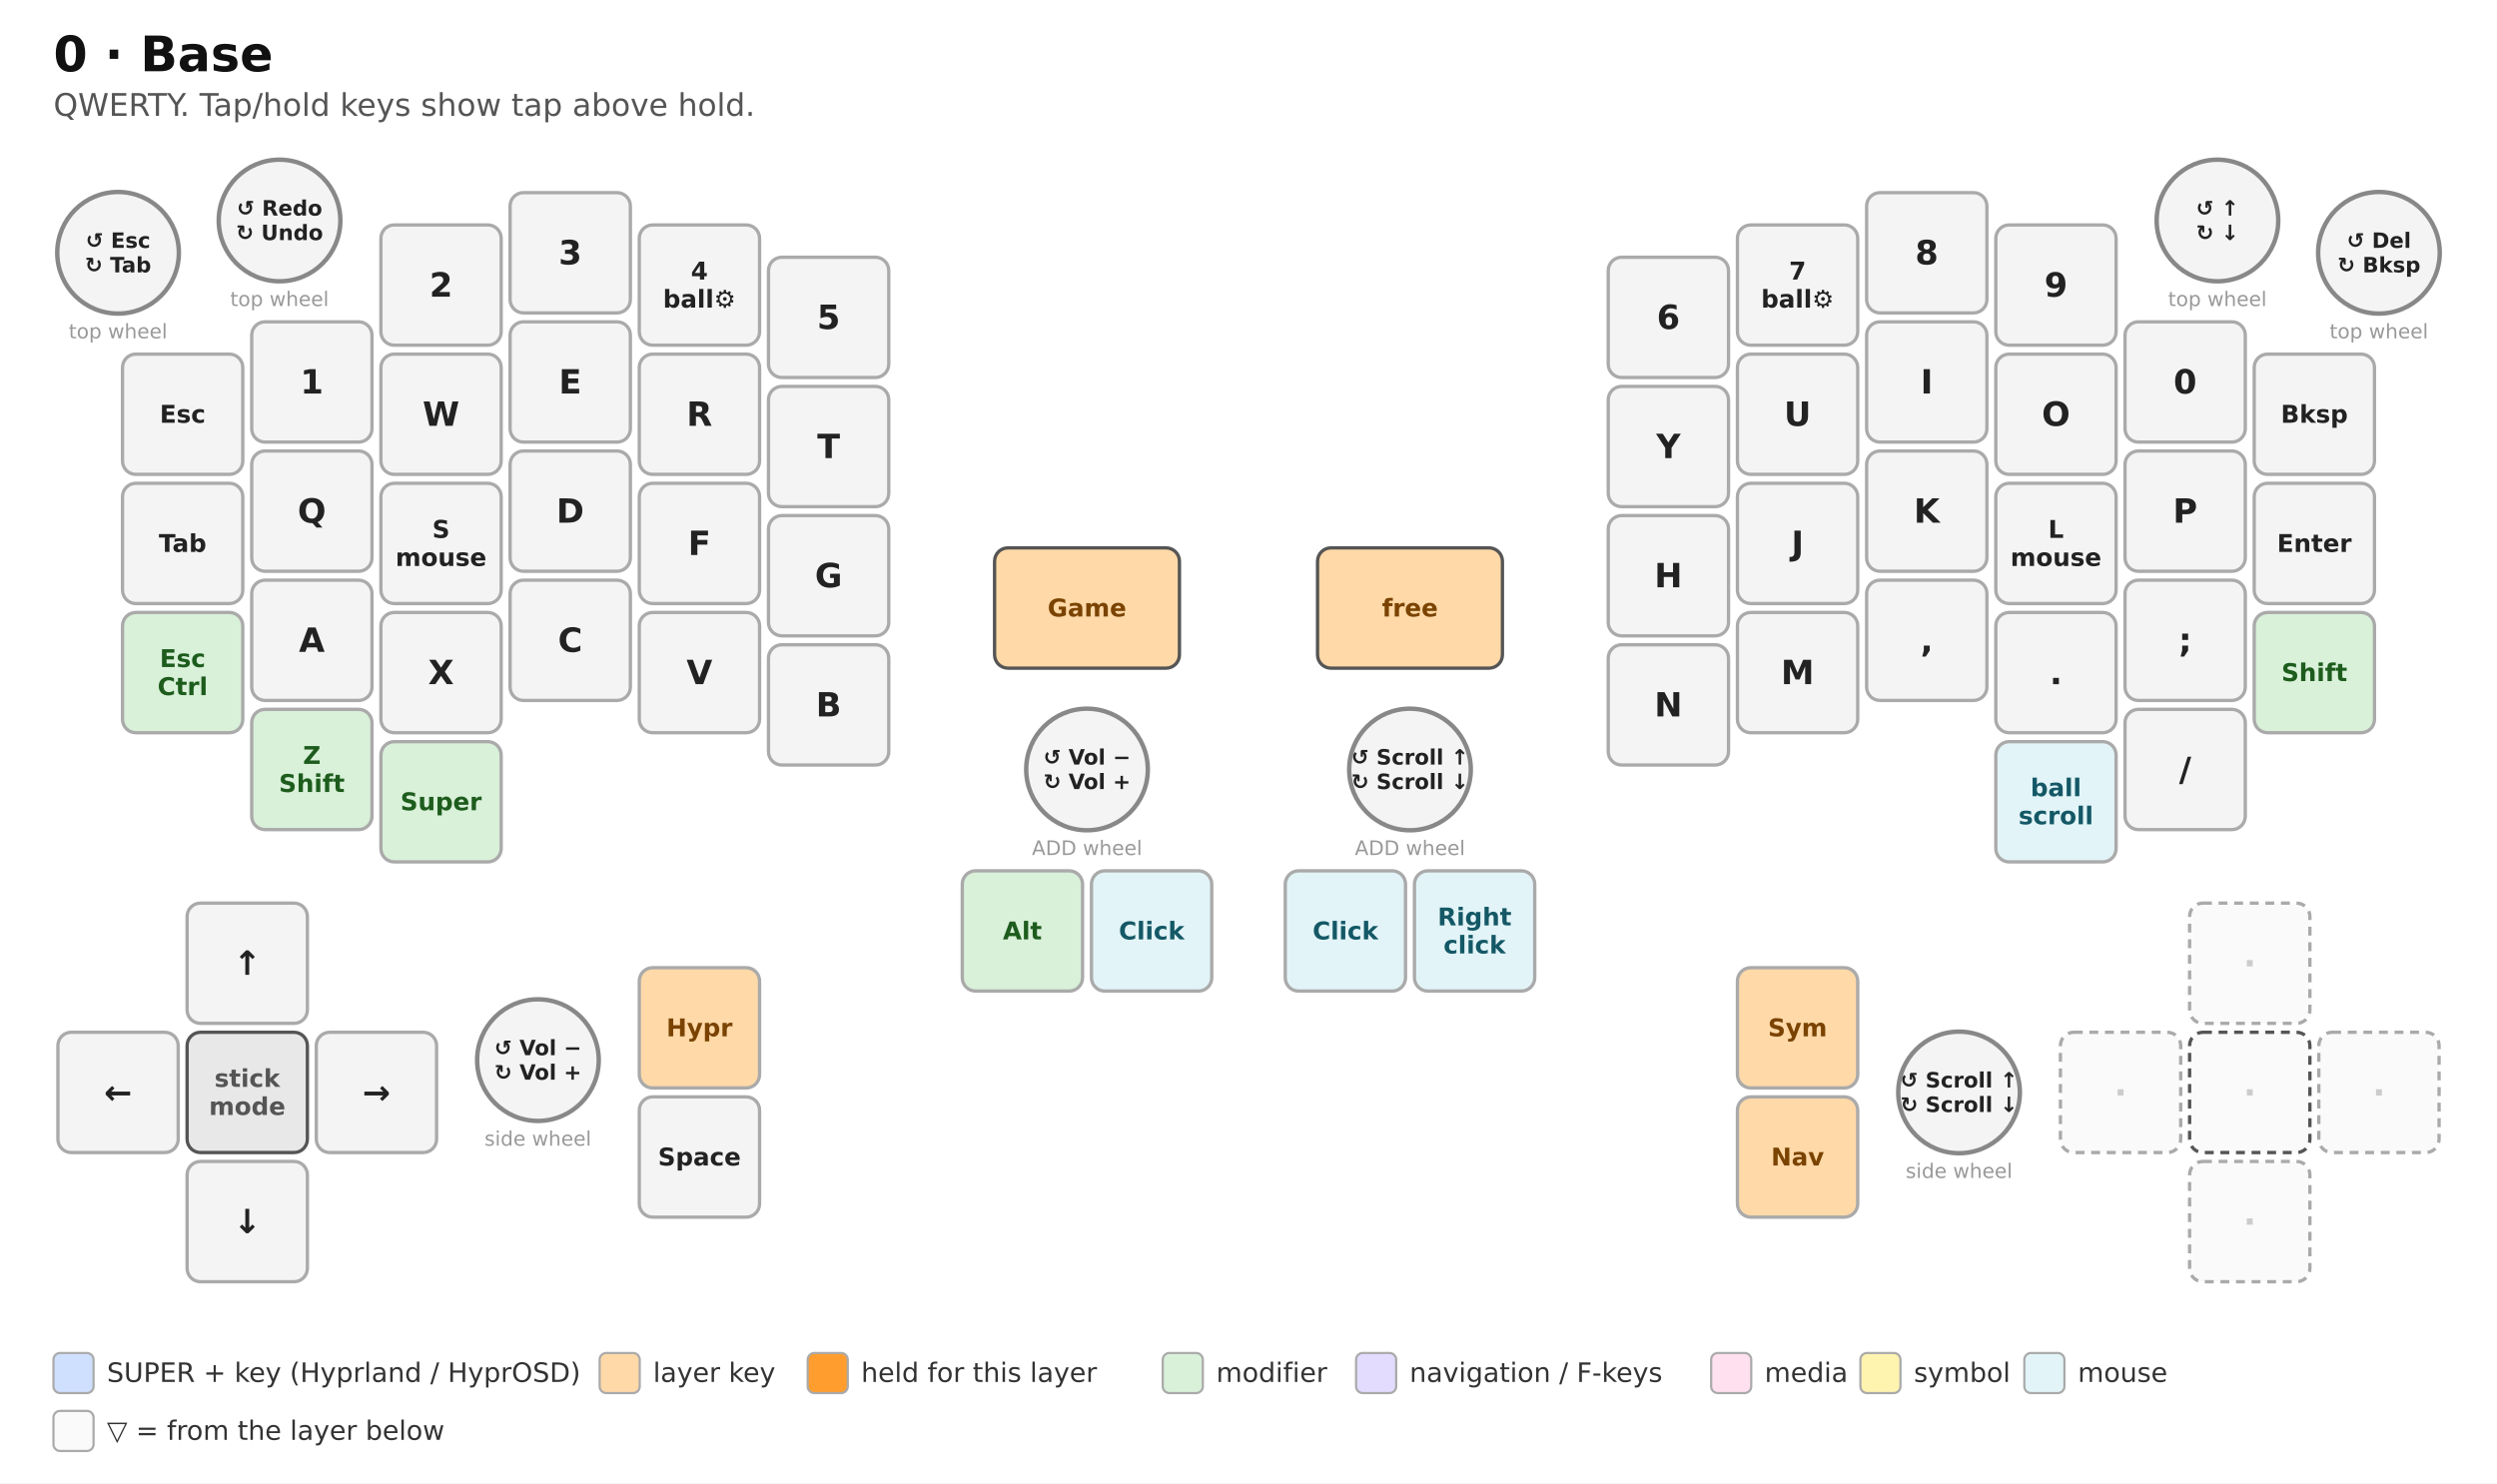
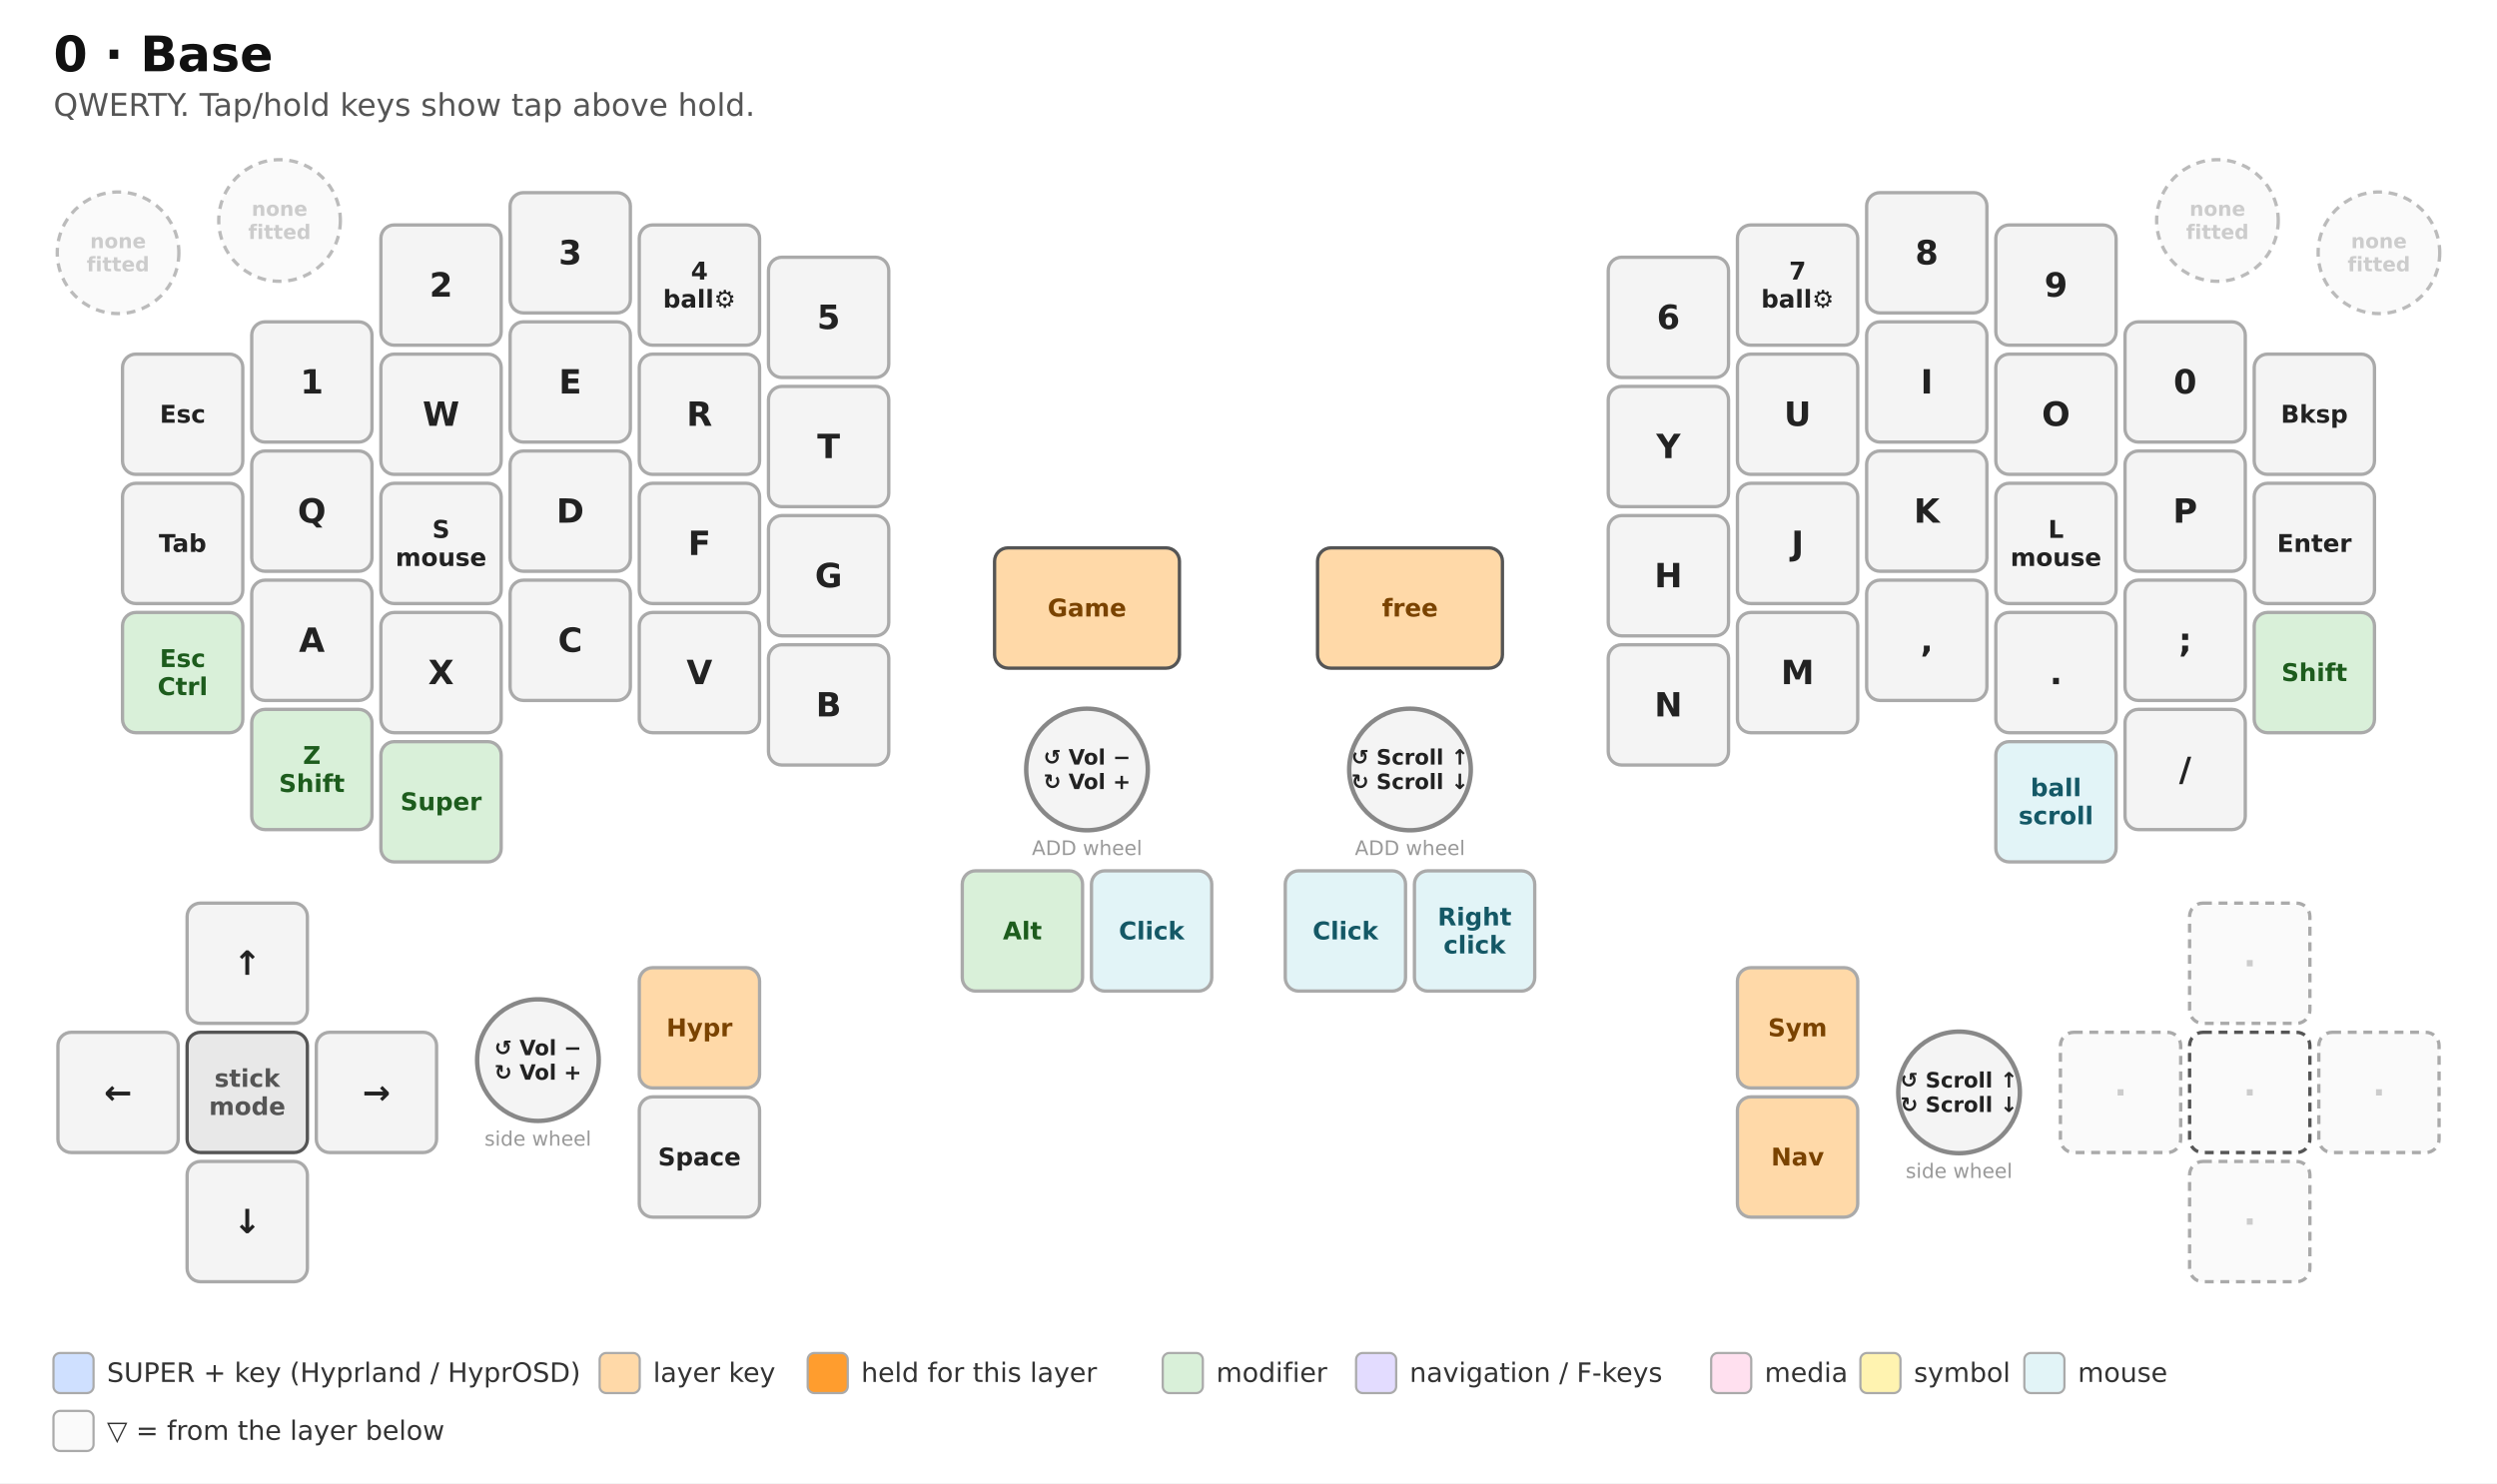
<svg xmlns="http://www.w3.org/2000/svg" width="1121" height="666" font-family="DejaVu Sans, sans-serif">
  <rect width="100%" height="100%" fill="#ffffff" />
  <text x="24" y="32" fill="#111" font-size="22" font-weight="700">0 · Base</text>
  <text x="24" y="52" fill="#555" font-size="14">QWERTY. Tap/hold keys show tap above hold.</text>
-   <circle cx="125.5" cy="99.0" r="27.3" fill="#f4f4f4" stroke="#888" stroke-width="2" />
-   <text x="125.5" y="93.5" fill="#222" font-size="9.5" font-weight="600" text-anchor="middle" dominant-baseline="central">↺ Redo</text>
-   <text x="125.5" y="104.5" fill="#222" font-size="9.5" font-weight="600" text-anchor="middle" dominant-baseline="central">↻ Undo</text>
-   <text x="125.5" y="134.3" fill="#999" font-size="9" font-weight="400" text-anchor="middle" dominant-baseline="central">top wheel</text>
-   <circle cx="995.5" cy="99.0" r="27.3" fill="#f4f4f4" stroke="#888" stroke-width="2" />
-   <text x="995.5" y="93.5" fill="#222" font-size="9.5" font-weight="600" text-anchor="middle" dominant-baseline="central">↺ ↑</text>
-   <text x="995.5" y="104.5" fill="#222" font-size="9.5" font-weight="600" text-anchor="middle" dominant-baseline="central">↻ ↓</text>
-   <text x="995.5" y="134.3" fill="#999" font-size="9" font-weight="400" text-anchor="middle" dominant-baseline="central">top wheel</text>
-   <circle cx="53.0" cy="113.5" r="27.3" fill="#f4f4f4" stroke="#888" stroke-width="2" />
-   <text x="53.0" y="108.0" fill="#222" font-size="9.5" font-weight="600" text-anchor="middle" dominant-baseline="central">↺ Esc</text>
-   <text x="53.0" y="119.0" fill="#222" font-size="9.5" font-weight="600" text-anchor="middle" dominant-baseline="central">↻ Tab</text>
-   <text x="53.0" y="148.8" fill="#999" font-size="9" font-weight="400" text-anchor="middle" dominant-baseline="central">top wheel</text>
+   <circle cx="125.5" cy="99.0" r="27.3" fill="#fafafa" stroke="#bbb" stroke-width="1.5" stroke-dasharray="4 3" />
+   <text x="125.5" y="93.8" fill="#ccc" font-size="9" font-weight="600" text-anchor="middle" dominant-baseline="central">none</text>
+   <text x="125.5" y="104.2" fill="#ccc" font-size="9" font-weight="600" text-anchor="middle" dominant-baseline="central">fitted</text>
+   <circle cx="995.5" cy="99.0" r="27.3" fill="#fafafa" stroke="#bbb" stroke-width="1.5" stroke-dasharray="4 3" />
+   <text x="995.5" y="93.8" fill="#ccc" font-size="9" font-weight="600" text-anchor="middle" dominant-baseline="central">none</text>
+   <text x="995.5" y="104.2" fill="#ccc" font-size="9" font-weight="600" text-anchor="middle" dominant-baseline="central">fitted</text>
+   <circle cx="53.0" cy="113.5" r="27.3" fill="#fafafa" stroke="#bbb" stroke-width="1.5" stroke-dasharray="4 3" />
+   <text x="53.0" y="108.3" fill="#ccc" font-size="9" font-weight="600" text-anchor="middle" dominant-baseline="central">none</text>
+   <text x="53.0" y="118.7" fill="#ccc" font-size="9" font-weight="600" text-anchor="middle" dominant-baseline="central">fitted</text>
  <rect x="229.0" y="86.5" width="54.0" height="54.0" rx="6" fill="#f4f4f4" stroke="#aaa" stroke-width="1.5" />
  <text x="256.0" y="113.5" fill="#222" font-size="15" font-weight="600" text-anchor="middle" dominant-baseline="central">3</text>
  <rect x="838.0" y="86.5" width="54.0" height="54.0" rx="6" fill="#f4f4f4" stroke="#aaa" stroke-width="1.5" />
  <text x="865.0" y="113.5" fill="#222" font-size="15" font-weight="600" text-anchor="middle" dominant-baseline="central">8</text>
-   <circle cx="1068.0" cy="113.5" r="27.3" fill="#f4f4f4" stroke="#888" stroke-width="2" />
-   <text x="1068.0" y="108.0" fill="#222" font-size="9.5" font-weight="600" text-anchor="middle" dominant-baseline="central">↺ Del</text>
-   <text x="1068.0" y="119.0" fill="#222" font-size="9.5" font-weight="600" text-anchor="middle" dominant-baseline="central">↻ Bksp</text>
-   <text x="1068.0" y="148.8" fill="#999" font-size="9" font-weight="400" text-anchor="middle" dominant-baseline="central">top wheel</text>
+   <circle cx="1068.0" cy="113.5" r="27.3" fill="#fafafa" stroke="#bbb" stroke-width="1.5" stroke-dasharray="4 3" />
+   <text x="1068.0" y="108.3" fill="#ccc" font-size="9" font-weight="600" text-anchor="middle" dominant-baseline="central">none</text>
+   <text x="1068.0" y="118.7" fill="#ccc" font-size="9" font-weight="600" text-anchor="middle" dominant-baseline="central">fitted</text>
  <rect x="171.0" y="101.0" width="54.0" height="54.0" rx="6" fill="#f4f4f4" stroke="#aaa" stroke-width="1.5" />
  <text x="198.0" y="128.0" fill="#222" font-size="15" font-weight="600" text-anchor="middle" dominant-baseline="central">2</text>
  <rect x="287.0" y="101.0" width="54.0" height="54.0" rx="6" fill="#f4f4f4" stroke="#aaa" stroke-width="1.5" />
  <text x="314.0" y="121.7" fill="#222" font-size="11" font-weight="600" text-anchor="middle" dominant-baseline="central">4</text>
  <text x="314.0" y="134.3" fill="#222" font-size="11" font-weight="600" text-anchor="middle" dominant-baseline="central">ball⚙</text>
  <rect x="780.0" y="101.0" width="54.0" height="54.0" rx="6" fill="#f4f4f4" stroke="#aaa" stroke-width="1.5" />
  <text x="807.0" y="121.7" fill="#222" font-size="11" font-weight="600" text-anchor="middle" dominant-baseline="central">7</text>
  <text x="807.0" y="134.3" fill="#222" font-size="11" font-weight="600" text-anchor="middle" dominant-baseline="central">ball⚙</text>
  <rect x="896.0" y="101.0" width="54.0" height="54.0" rx="6" fill="#f4f4f4" stroke="#aaa" stroke-width="1.5" />
  <text x="923.0" y="128.0" fill="#222" font-size="15" font-weight="600" text-anchor="middle" dominant-baseline="central">9</text>
  <rect x="345.0" y="115.5" width="54.0" height="54.0" rx="6" fill="#f4f4f4" stroke="#aaa" stroke-width="1.5" />
  <text x="372.0" y="142.5" fill="#222" font-size="15" font-weight="600" text-anchor="middle" dominant-baseline="central">5</text>
  <rect x="722.0" y="115.5" width="54.0" height="54.0" rx="6" fill="#f4f4f4" stroke="#aaa" stroke-width="1.5" />
  <text x="749.0" y="142.5" fill="#222" font-size="15" font-weight="600" text-anchor="middle" dominant-baseline="central">6</text>
  <rect x="113.0" y="144.5" width="54.0" height="54.0" rx="6" fill="#f4f4f4" stroke="#aaa" stroke-width="1.5" />
  <text x="140.0" y="171.5" fill="#222" font-size="15" font-weight="600" text-anchor="middle" dominant-baseline="central">1</text>
  <rect x="229.0" y="144.5" width="54.0" height="54.0" rx="6" fill="#f4f4f4" stroke="#aaa" stroke-width="1.5" />
  <text x="256.0" y="171.5" fill="#222" font-size="15" font-weight="600" text-anchor="middle" dominant-baseline="central">E</text>
  <rect x="838.0" y="144.5" width="54.0" height="54.0" rx="6" fill="#f4f4f4" stroke="#aaa" stroke-width="1.5" />
  <text x="865.0" y="171.5" fill="#222" font-size="15" font-weight="600" text-anchor="middle" dominant-baseline="central">I</text>
  <rect x="954.0" y="144.5" width="54.0" height="54.0" rx="6" fill="#f4f4f4" stroke="#aaa" stroke-width="1.5" />
  <text x="981.0" y="171.5" fill="#222" font-size="15" font-weight="600" text-anchor="middle" dominant-baseline="central">0</text>
  <rect x="55.0" y="159.0" width="54.0" height="54.0" rx="6" fill="#f4f4f4" stroke="#aaa" stroke-width="1.5" />
  <text x="82.0" y="186.0" fill="#222" font-size="11" font-weight="600" text-anchor="middle" dominant-baseline="central">Esc</text>
  <rect x="171.0" y="159.0" width="54.0" height="54.0" rx="6" fill="#f4f4f4" stroke="#aaa" stroke-width="1.5" />
  <text x="198.0" y="186.0" fill="#222" font-size="15" font-weight="600" text-anchor="middle" dominant-baseline="central">W</text>
  <rect x="287.0" y="159.0" width="54.0" height="54.0" rx="6" fill="#f4f4f4" stroke="#aaa" stroke-width="1.5" />
  <text x="314.0" y="186.0" fill="#222" font-size="15" font-weight="600" text-anchor="middle" dominant-baseline="central">R</text>
  <rect x="780.0" y="159.0" width="54.0" height="54.0" rx="6" fill="#f4f4f4" stroke="#aaa" stroke-width="1.5" />
  <text x="807.0" y="186.0" fill="#222" font-size="15" font-weight="600" text-anchor="middle" dominant-baseline="central">U</text>
  <rect x="896.0" y="159.0" width="54.0" height="54.0" rx="6" fill="#f4f4f4" stroke="#aaa" stroke-width="1.5" />
  <text x="923.0" y="186.0" fill="#222" font-size="15" font-weight="600" text-anchor="middle" dominant-baseline="central">O</text>
  <rect x="1012.0" y="159.0" width="54.0" height="54.0" rx="6" fill="#f4f4f4" stroke="#aaa" stroke-width="1.5" />
  <text x="1039.0" y="186.0" fill="#222" font-size="11" font-weight="600" text-anchor="middle" dominant-baseline="central">Bksp</text>
  <rect x="345.0" y="173.5" width="54.0" height="54.0" rx="6" fill="#f4f4f4" stroke="#aaa" stroke-width="1.5" />
  <text x="372.0" y="200.5" fill="#222" font-size="15" font-weight="600" text-anchor="middle" dominant-baseline="central">T</text>
  <rect x="722.0" y="173.5" width="54.0" height="54.0" rx="6" fill="#f4f4f4" stroke="#aaa" stroke-width="1.5" />
  <text x="749.0" y="200.5" fill="#222" font-size="15" font-weight="600" text-anchor="middle" dominant-baseline="central">Y</text>
  <rect x="113.0" y="202.5" width="54.0" height="54.0" rx="6" fill="#f4f4f4" stroke="#aaa" stroke-width="1.5" />
  <text x="140.0" y="229.5" fill="#222" font-size="15" font-weight="600" text-anchor="middle" dominant-baseline="central">Q</text>
  <rect x="229.0" y="202.5" width="54.0" height="54.0" rx="6" fill="#f4f4f4" stroke="#aaa" stroke-width="1.5" />
  <text x="256.0" y="229.5" fill="#222" font-size="15" font-weight="600" text-anchor="middle" dominant-baseline="central">D</text>
  <rect x="838.0" y="202.5" width="54.0" height="54.0" rx="6" fill="#f4f4f4" stroke="#aaa" stroke-width="1.5" />
  <text x="865.0" y="229.5" fill="#222" font-size="15" font-weight="600" text-anchor="middle" dominant-baseline="central">K</text>
  <rect x="954.0" y="202.5" width="54.0" height="54.0" rx="6" fill="#f4f4f4" stroke="#aaa" stroke-width="1.5" />
  <text x="981.0" y="229.5" fill="#222" font-size="15" font-weight="600" text-anchor="middle" dominant-baseline="central">P</text>
  <rect x="55.0" y="217.0" width="54.0" height="54.0" rx="6" fill="#f4f4f4" stroke="#aaa" stroke-width="1.5" />
  <text x="82.0" y="244.0" fill="#222" font-size="11" font-weight="600" text-anchor="middle" dominant-baseline="central">Tab</text>
  <rect x="171.0" y="217.0" width="54.0" height="54.0" rx="6" fill="#f4f4f4" stroke="#aaa" stroke-width="1.5" />
  <text x="198.0" y="237.7" fill="#222" font-size="11" font-weight="600" text-anchor="middle" dominant-baseline="central">S</text>
  <text x="198.0" y="250.3" fill="#222" font-size="11" font-weight="600" text-anchor="middle" dominant-baseline="central">mouse</text>
  <rect x="287.0" y="217.0" width="54.0" height="54.0" rx="6" fill="#f4f4f4" stroke="#aaa" stroke-width="1.5" />
  <text x="314.0" y="244.0" fill="#222" font-size="15" font-weight="600" text-anchor="middle" dominant-baseline="central">F</text>
  <rect x="780.0" y="217.0" width="54.0" height="54.0" rx="6" fill="#f4f4f4" stroke="#aaa" stroke-width="1.5" />
  <text x="807.0" y="244.0" fill="#222" font-size="15" font-weight="600" text-anchor="middle" dominant-baseline="central">J</text>
  <rect x="896.0" y="217.0" width="54.0" height="54.0" rx="6" fill="#f4f4f4" stroke="#aaa" stroke-width="1.5" />
  <text x="923.0" y="237.7" fill="#222" font-size="11" font-weight="600" text-anchor="middle" dominant-baseline="central">L</text>
  <text x="923.0" y="250.3" fill="#222" font-size="11" font-weight="600" text-anchor="middle" dominant-baseline="central">mouse</text>
  <rect x="1012.0" y="217.0" width="54.0" height="54.0" rx="6" fill="#f4f4f4" stroke="#aaa" stroke-width="1.5" />
  <text x="1039.0" y="244.0" fill="#222" font-size="11" font-weight="600" text-anchor="middle" dominant-baseline="central">Enter</text>
  <rect x="345.0" y="231.5" width="54.0" height="54.0" rx="6" fill="#f4f4f4" stroke="#aaa" stroke-width="1.5" />
  <text x="372.0" y="258.5" fill="#222" font-size="15" font-weight="600" text-anchor="middle" dominant-baseline="central">G</text>
  <rect x="722.0" y="231.5" width="54.0" height="54.0" rx="6" fill="#f4f4f4" stroke="#aaa" stroke-width="1.5" />
  <text x="749.0" y="258.5" fill="#222" font-size="15" font-weight="600" text-anchor="middle" dominant-baseline="central">H</text>
  <rect x="446.5" y="246.0" width="83.0" height="54.0" rx="6" fill="#ffd9a8" stroke="#555" stroke-width="1.5" />
  <text x="488.0" y="273.0" fill="#7a4300" font-size="11" font-weight="600" text-anchor="middle" dominant-baseline="central">Game</text>
  <rect x="591.5" y="246.0" width="83.0" height="54.0" rx="6" fill="#ffd9a8" stroke="#555" stroke-width="1.5" />
  <text x="633.0" y="273.0" fill="#7a4300" font-size="11" font-weight="600" text-anchor="middle" dominant-baseline="central">free</text>
  <rect x="113.0" y="260.5" width="54.0" height="54.0" rx="6" fill="#f4f4f4" stroke="#aaa" stroke-width="1.5" />
  <text x="140.0" y="287.5" fill="#222" font-size="15" font-weight="600" text-anchor="middle" dominant-baseline="central">A</text>
  <rect x="229.0" y="260.5" width="54.0" height="54.0" rx="6" fill="#f4f4f4" stroke="#aaa" stroke-width="1.5" />
  <text x="256.0" y="287.5" fill="#222" font-size="15" font-weight="600" text-anchor="middle" dominant-baseline="central">C</text>
  <rect x="838.0" y="260.5" width="54.0" height="54.0" rx="6" fill="#f4f4f4" stroke="#aaa" stroke-width="1.5" />
  <text x="865.0" y="287.5" fill="#222" font-size="15" font-weight="600" text-anchor="middle" dominant-baseline="central">,</text>
  <rect x="954.0" y="260.5" width="54.0" height="54.0" rx="6" fill="#f4f4f4" stroke="#aaa" stroke-width="1.5" />
  <text x="981.0" y="287.5" fill="#222" font-size="15" font-weight="600" text-anchor="middle" dominant-baseline="central">;</text>
  <rect x="55.0" y="275.0" width="54.0" height="54.0" rx="6" fill="#d9f0d9" stroke="#aaa" stroke-width="1.5" />
  <text x="82.0" y="295.7" fill="#1d5c1d" font-size="11" font-weight="600" text-anchor="middle" dominant-baseline="central">Esc</text>
  <text x="82.0" y="308.3" fill="#1d5c1d" font-size="11" font-weight="600" text-anchor="middle" dominant-baseline="central">Ctrl</text>
  <rect x="171.0" y="275.0" width="54.0" height="54.0" rx="6" fill="#f4f4f4" stroke="#aaa" stroke-width="1.5" />
  <text x="198.0" y="302.0" fill="#222" font-size="15" font-weight="600" text-anchor="middle" dominant-baseline="central">X</text>
  <rect x="287.0" y="275.0" width="54.0" height="54.0" rx="6" fill="#f4f4f4" stroke="#aaa" stroke-width="1.5" />
  <text x="314.0" y="302.0" fill="#222" font-size="15" font-weight="600" text-anchor="middle" dominant-baseline="central">V</text>
  <rect x="780.0" y="275.0" width="54.0" height="54.0" rx="6" fill="#f4f4f4" stroke="#aaa" stroke-width="1.5" />
  <text x="807.0" y="302.0" fill="#222" font-size="15" font-weight="600" text-anchor="middle" dominant-baseline="central">M</text>
  <rect x="896.0" y="275.0" width="54.0" height="54.0" rx="6" fill="#f4f4f4" stroke="#aaa" stroke-width="1.5" />
  <text x="923.0" y="302.0" fill="#222" font-size="15" font-weight="600" text-anchor="middle" dominant-baseline="central">.</text>
  <rect x="1012.0" y="275.0" width="54.0" height="54.0" rx="6" fill="#d9f0d9" stroke="#aaa" stroke-width="1.5" />
  <text x="1039.0" y="302.0" fill="#1d5c1d" font-size="11" font-weight="600" text-anchor="middle" dominant-baseline="central">Shift</text>
  <rect x="345.0" y="289.5" width="54.0" height="54.0" rx="6" fill="#f4f4f4" stroke="#aaa" stroke-width="1.5" />
  <text x="372.0" y="316.5" fill="#222" font-size="15" font-weight="600" text-anchor="middle" dominant-baseline="central">B</text>
  <rect x="722.0" y="289.5" width="54.0" height="54.0" rx="6" fill="#f4f4f4" stroke="#aaa" stroke-width="1.5" />
  <text x="749.0" y="316.5" fill="#222" font-size="15" font-weight="600" text-anchor="middle" dominant-baseline="central">N</text>
  <rect x="113.0" y="318.5" width="54.0" height="54.0" rx="6" fill="#d9f0d9" stroke="#aaa" stroke-width="1.5" />
  <text x="140.0" y="339.2" fill="#1d5c1d" font-size="11" font-weight="600" text-anchor="middle" dominant-baseline="central">Z</text>
  <text x="140.0" y="351.8" fill="#1d5c1d" font-size="11" font-weight="600" text-anchor="middle" dominant-baseline="central">Shift</text>
  <circle cx="488.0" cy="345.5" r="27.3" fill="#f4f4f4" stroke="#888" stroke-width="2" />
  <text x="488.0" y="340.0" fill="#222" font-size="9.5" font-weight="600" text-anchor="middle" dominant-baseline="central">↺ Vol −</text>
  <text x="488.0" y="351.0" fill="#222" font-size="9.5" font-weight="600" text-anchor="middle" dominant-baseline="central">↻ Vol +</text>
  <text x="488.0" y="380.8" fill="#999" font-size="9" font-weight="400" text-anchor="middle" dominant-baseline="central">ADD wheel</text>
  <circle cx="633.0" cy="345.5" r="27.3" fill="#f4f4f4" stroke="#888" stroke-width="2" />
  <text x="633.0" y="340.0" fill="#222" font-size="9.5" font-weight="600" text-anchor="middle" dominant-baseline="central">↺ Scroll ↑</text>
  <text x="633.0" y="351.0" fill="#222" font-size="9.5" font-weight="600" text-anchor="middle" dominant-baseline="central">↻ Scroll ↓</text>
  <text x="633.0" y="380.8" fill="#999" font-size="9" font-weight="400" text-anchor="middle" dominant-baseline="central">ADD wheel</text>
  <rect x="954.0" y="318.5" width="54.0" height="54.0" rx="6" fill="#f4f4f4" stroke="#aaa" stroke-width="1.5" />
  <text x="981.0" y="345.5" fill="#222" font-size="15" font-weight="600" text-anchor="middle" dominant-baseline="central">/</text>
  <rect x="171.0" y="333.0" width="54.0" height="54.0" rx="6" fill="#d9f0d9" stroke="#aaa" stroke-width="1.5" />
  <text x="198.0" y="360.0" fill="#1d5c1d" font-size="11" font-weight="600" text-anchor="middle" dominant-baseline="central">Super</text>
  <rect x="896.0" y="333.0" width="54.0" height="54.0" rx="6" fill="#e2f4f7" stroke="#aaa" stroke-width="1.5" />
  <text x="923.0" y="353.7" fill="#145866" font-size="11" font-weight="600" text-anchor="middle" dominant-baseline="central">ball</text>
  <text x="923.0" y="366.3" fill="#145866" font-size="11" font-weight="600" text-anchor="middle" dominant-baseline="central">scroll</text>
  <rect x="432.0" y="391.0" width="54.0" height="54.0" rx="6" fill="#d9f0d9" stroke="#aaa" stroke-width="1.5" />
  <text x="459.0" y="418.0" fill="#1d5c1d" font-size="11" font-weight="600" text-anchor="middle" dominant-baseline="central">Alt</text>
  <rect x="490.0" y="391.0" width="54.0" height="54.0" rx="6" fill="#e2f4f7" stroke="#aaa" stroke-width="1.5" />
  <text x="517.0" y="418.0" fill="#145866" font-size="11" font-weight="600" text-anchor="middle" dominant-baseline="central">Click</text>
  <rect x="577.0" y="391.0" width="54.0" height="54.0" rx="6" fill="#e2f4f7" stroke="#aaa" stroke-width="1.5" />
  <text x="604.0" y="418.0" fill="#145866" font-size="11" font-weight="600" text-anchor="middle" dominant-baseline="central">Click</text>
  <rect x="635.0" y="391.0" width="54.0" height="54.0" rx="6" fill="#e2f4f7" stroke="#aaa" stroke-width="1.5" />
  <text x="662.0" y="411.7" fill="#145866" font-size="11" font-weight="600" text-anchor="middle" dominant-baseline="central">Right</text>
  <text x="662.0" y="424.3" fill="#145866" font-size="11" font-weight="600" text-anchor="middle" dominant-baseline="central">click</text>
  <rect x="84.0" y="405.5" width="54.0" height="54.0" rx="6" fill="#f4f4f4" stroke="#aaa" stroke-width="1.5" />
  <text x="111.0" y="432.5" fill="#222" font-size="15" font-weight="600" text-anchor="middle" dominant-baseline="central">↑</text>
  <rect x="983.0" y="405.5" width="54.0" height="54.0" rx="6" fill="#fafafa" stroke="#aaa" stroke-width="1.5" stroke-dasharray="4 3" />
  <text x="1010.0" y="432.5" fill="#ccc" font-size="15" font-weight="600" text-anchor="middle" dominant-baseline="central">·</text>
  <rect x="287.0" y="434.5" width="54.0" height="54.0" rx="6" fill="#ffd9a8" stroke="#aaa" stroke-width="1.5" />
  <text x="314.0" y="461.5" fill="#7a4300" font-size="11" font-weight="600" text-anchor="middle" dominant-baseline="central">Hypr</text>
  <rect x="780.0" y="434.5" width="54.0" height="54.0" rx="6" fill="#ffd9a8" stroke="#aaa" stroke-width="1.5" />
  <text x="807.0" y="461.5" fill="#7a4300" font-size="11" font-weight="600" text-anchor="middle" dominant-baseline="central">Sym</text>
  <circle cx="241.5" cy="476.0" r="27.3" fill="#f4f4f4" stroke="#888" stroke-width="2" />
  <text x="241.5" y="470.5" fill="#222" font-size="9.5" font-weight="600" text-anchor="middle" dominant-baseline="central">↺ Vol −</text>
  <text x="241.5" y="481.5" fill="#222" font-size="9.5" font-weight="600" text-anchor="middle" dominant-baseline="central">↻ Vol +</text>
  <text x="241.5" y="511.3" fill="#999" font-size="9" font-weight="400" text-anchor="middle" dominant-baseline="central">side wheel</text>
  <rect x="26.0" y="463.5" width="54.0" height="54.0" rx="6" fill="#f4f4f4" stroke="#aaa" stroke-width="1.5" />
  <text x="53.0" y="490.5" fill="#222" font-size="15" font-weight="600" text-anchor="middle" dominant-baseline="central">←</text>
  <rect x="84.0" y="463.5" width="54.0" height="54.0" rx="6" fill="#e8e8e8" stroke="#555" stroke-width="1.5" />
  <text x="111.0" y="484.2" fill="#555" font-size="11" font-weight="600" text-anchor="middle" dominant-baseline="central">stick</text>
  <text x="111.0" y="496.8" fill="#555" font-size="11" font-weight="600" text-anchor="middle" dominant-baseline="central">mode</text>
  <rect x="142.0" y="463.5" width="54.0" height="54.0" rx="6" fill="#f4f4f4" stroke="#aaa" stroke-width="1.5" />
  <text x="169.0" y="490.5" fill="#222" font-size="15" font-weight="600" text-anchor="middle" dominant-baseline="central">→</text>
  <circle cx="879.5" cy="490.5" r="27.3" fill="#f4f4f4" stroke="#888" stroke-width="2" />
  <text x="879.5" y="485.0" fill="#222" font-size="9.5" font-weight="600" text-anchor="middle" dominant-baseline="central">↺ Scroll ↑</text>
  <text x="879.5" y="496.0" fill="#222" font-size="9.5" font-weight="600" text-anchor="middle" dominant-baseline="central">↻ Scroll ↓</text>
  <text x="879.5" y="525.8" fill="#999" font-size="9" font-weight="400" text-anchor="middle" dominant-baseline="central">side wheel</text>
  <rect x="925.0" y="463.5" width="54.0" height="54.0" rx="6" fill="#fafafa" stroke="#aaa" stroke-width="1.5" stroke-dasharray="4 3" />
  <text x="952.0" y="490.5" fill="#ccc" font-size="15" font-weight="600" text-anchor="middle" dominant-baseline="central">·</text>
  <rect x="983.0" y="463.5" width="54.0" height="54.0" rx="6" fill="#fafafa" stroke="#555" stroke-width="1.5" stroke-dasharray="4 3" />
  <text x="1010.0" y="490.5" fill="#ccc" font-size="15" font-weight="600" text-anchor="middle" dominant-baseline="central">·</text>
  <rect x="1041.0" y="463.5" width="54.0" height="54.0" rx="6" fill="#fafafa" stroke="#aaa" stroke-width="1.5" stroke-dasharray="4 3" />
  <text x="1068.0" y="490.5" fill="#ccc" font-size="15" font-weight="600" text-anchor="middle" dominant-baseline="central">·</text>
  <rect x="287.0" y="492.5" width="54.0" height="54.0" rx="6" fill="#f4f4f4" stroke="#aaa" stroke-width="1.5" />
  <text x="314.0" y="519.5" fill="#222" font-size="11" font-weight="600" text-anchor="middle" dominant-baseline="central">Space</text>
  <rect x="780.0" y="492.5" width="54.0" height="54.0" rx="6" fill="#ffd9a8" stroke="#aaa" stroke-width="1.5" />
  <text x="807.0" y="519.5" fill="#7a4300" font-size="11" font-weight="600" text-anchor="middle" dominant-baseline="central">Nav</text>
  <rect x="84.0" y="521.5" width="54.0" height="54.0" rx="6" fill="#f4f4f4" stroke="#aaa" stroke-width="1.5" />
  <text x="111.0" y="548.5" fill="#222" font-size="15" font-weight="600" text-anchor="middle" dominant-baseline="central">↓</text>
  <rect x="983.0" y="521.5" width="54.0" height="54.0" rx="6" fill="#fafafa" stroke="#aaa" stroke-width="1.5" stroke-dasharray="4 3" />
  <text x="1010.0" y="548.5" fill="#ccc" font-size="15" font-weight="600" text-anchor="middle" dominant-baseline="central">·</text>
  <rect x="24" y="607.5" width="18" height="18" rx="3" fill="#cfe0ff" stroke="#aaa" />
  <text x="48" y="620.5" font-size="12" fill="#333">SUPER + key (Hyprland / HyprOSD)</text>
  <rect x="269.2" y="607.5" width="18" height="18" rx="3" fill="#ffd9a8" stroke="#aaa" />
  <text x="293.2" y="620.5" font-size="12" fill="#333">layer key</text>
  <rect x="362.6" y="607.5" width="18" height="18" rx="3" fill="#ff9d2e" stroke="#aaa" />
  <text x="386.6" y="620.5" font-size="12" fill="#333">held for this layer</text>
  <rect x="522.0" y="607.5" width="18" height="18" rx="3" fill="#d9f0d9" stroke="#aaa" />
  <text x="546.0" y="620.5" font-size="12" fill="#333">modifier</text>
  <rect x="608.8" y="607.5" width="18" height="18" rx="3" fill="#e3dcff" stroke="#aaa" />
  <text x="632.8" y="620.5" font-size="12" fill="#333">navigation / F-keys</text>
  <rect x="768.2" y="607.5" width="18" height="18" rx="3" fill="#ffe0ef" stroke="#aaa" />
  <text x="792.2" y="620.5" font-size="12" fill="#333">media</text>
  <rect x="835.2" y="607.5" width="18" height="18" rx="3" fill="#fff3b0" stroke="#aaa" />
  <text x="859.2" y="620.5" font-size="12" fill="#333">symbol</text>
  <rect x="908.8" y="607.5" width="18" height="18" rx="3" fill="#e2f4f7" stroke="#aaa" />
  <text x="932.8" y="620.5" font-size="12" fill="#333">mouse</text>
  <rect x="24" y="633.5" width="18" height="18" rx="3" fill="#fafafa" stroke="#aaa" />
  <text x="48" y="646.5" font-size="12" fill="#333">▽ = from the layer below</text>
</svg>
